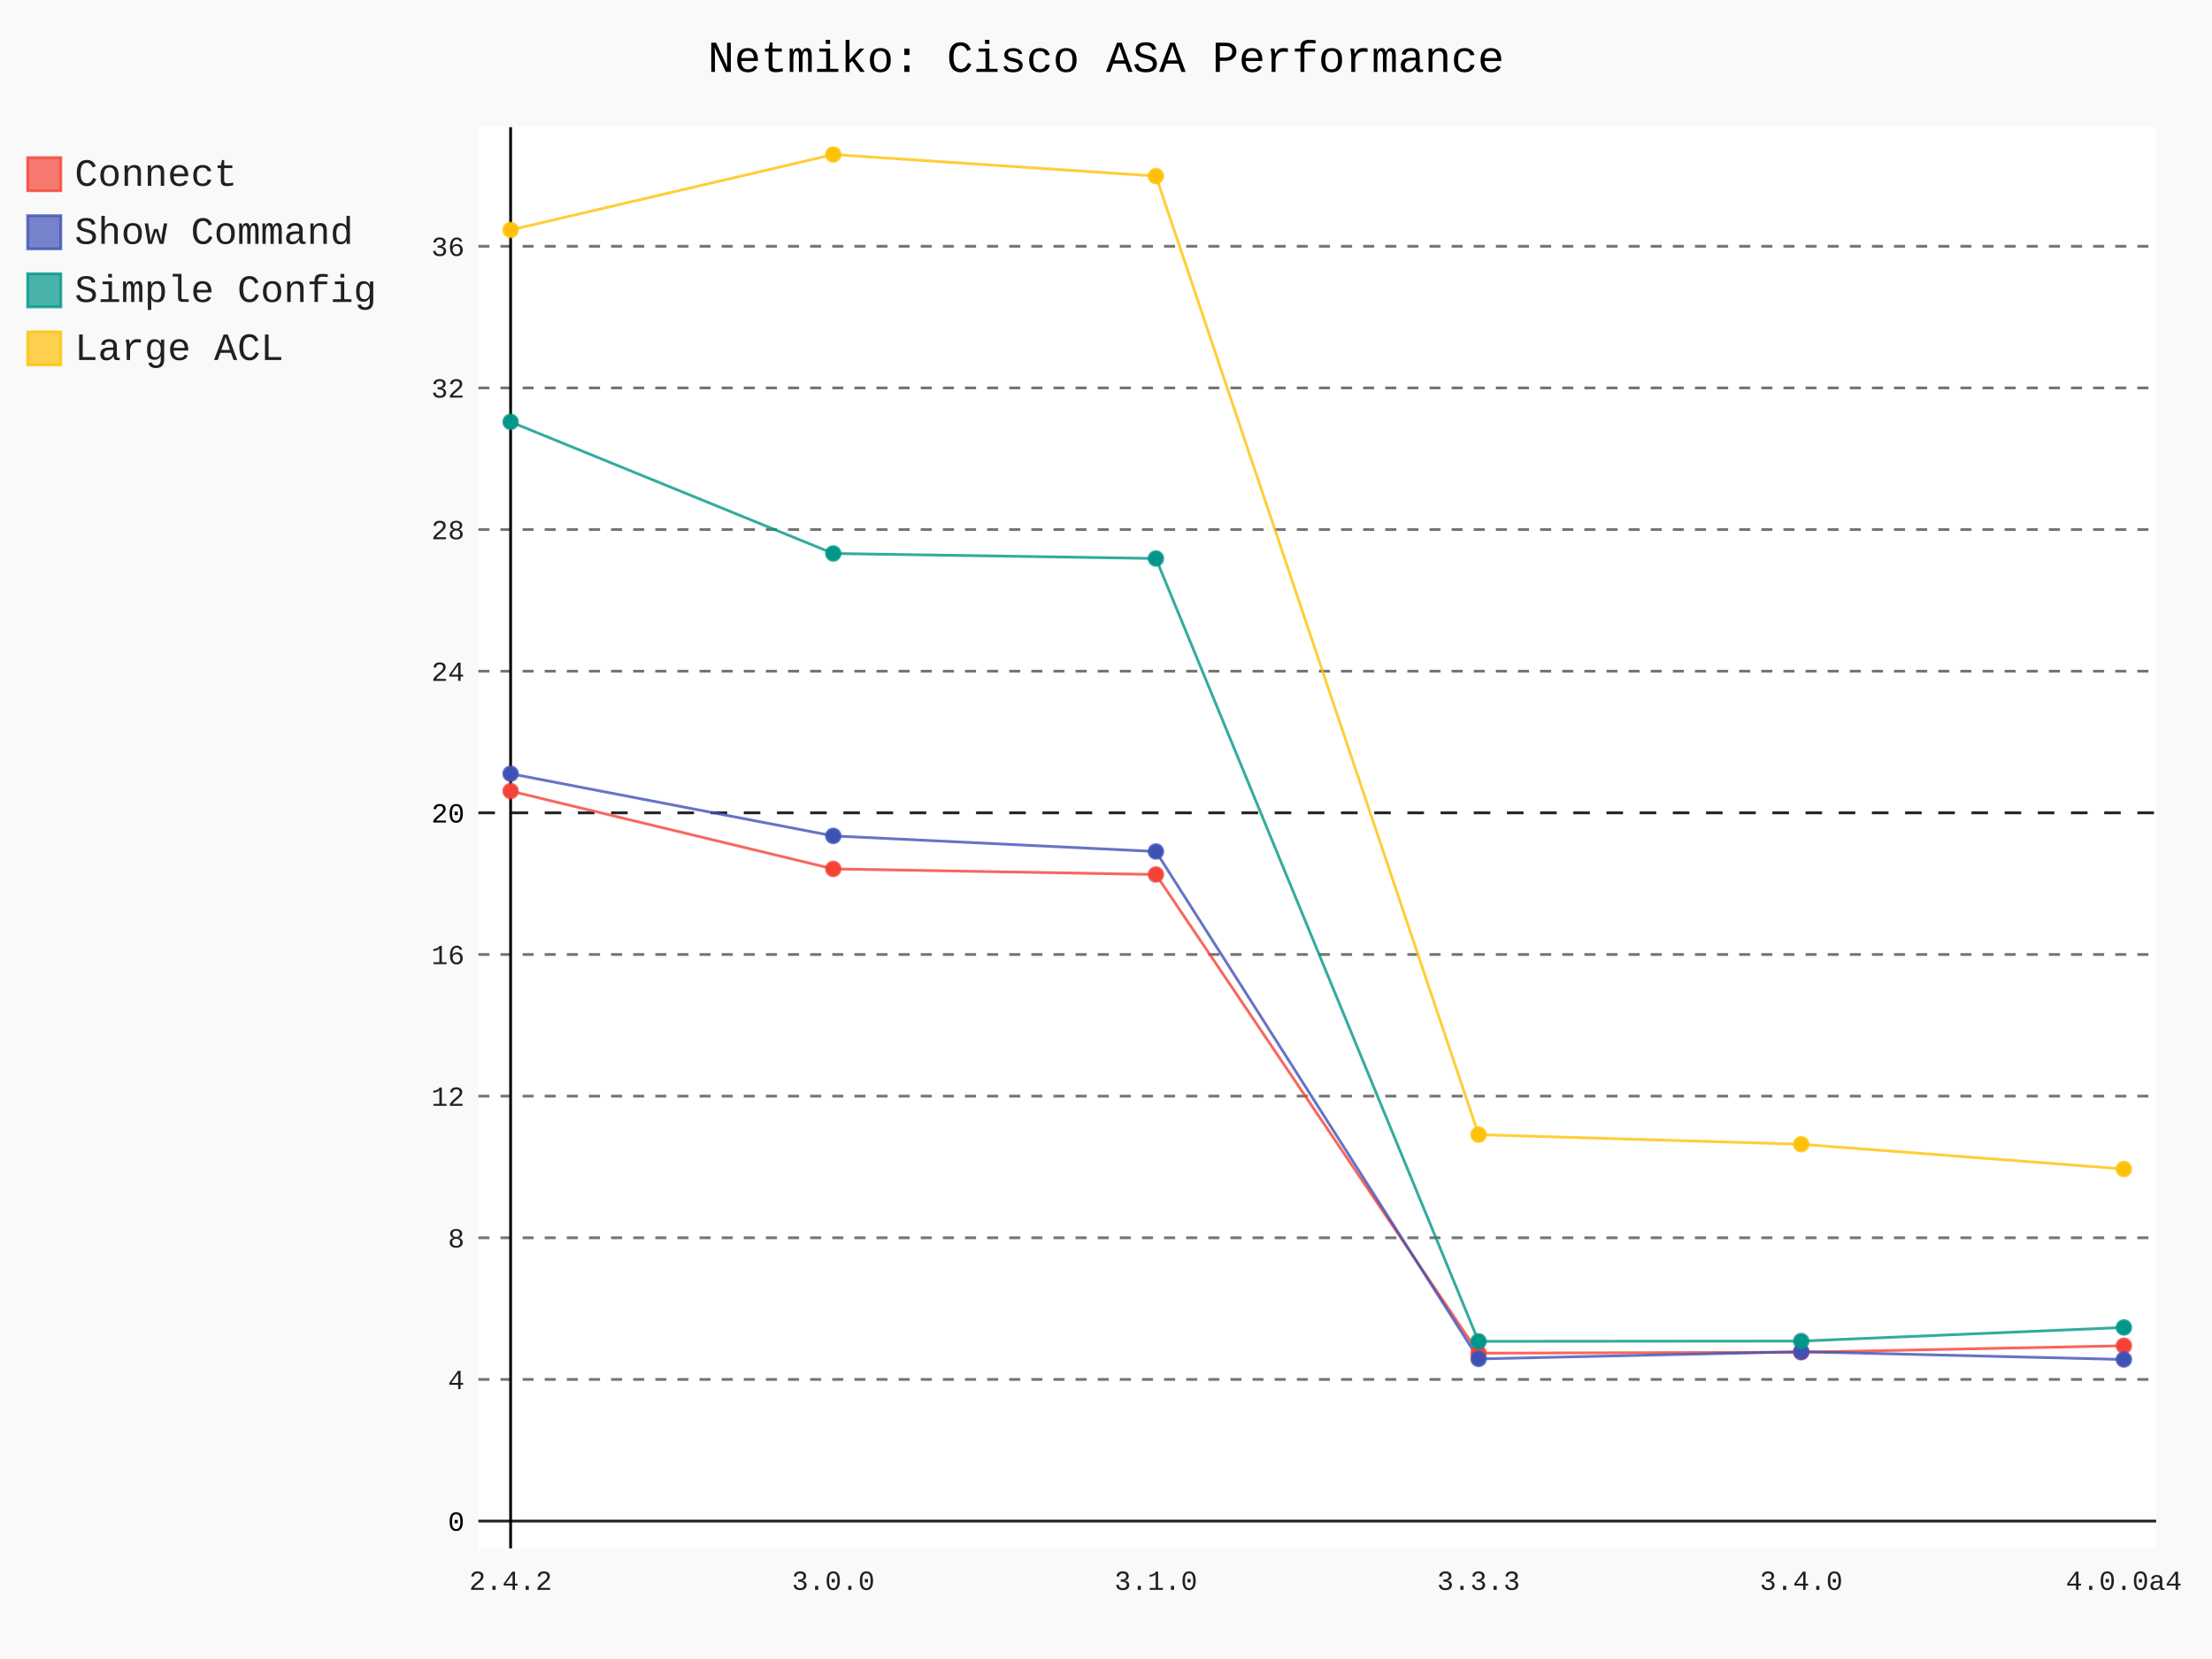
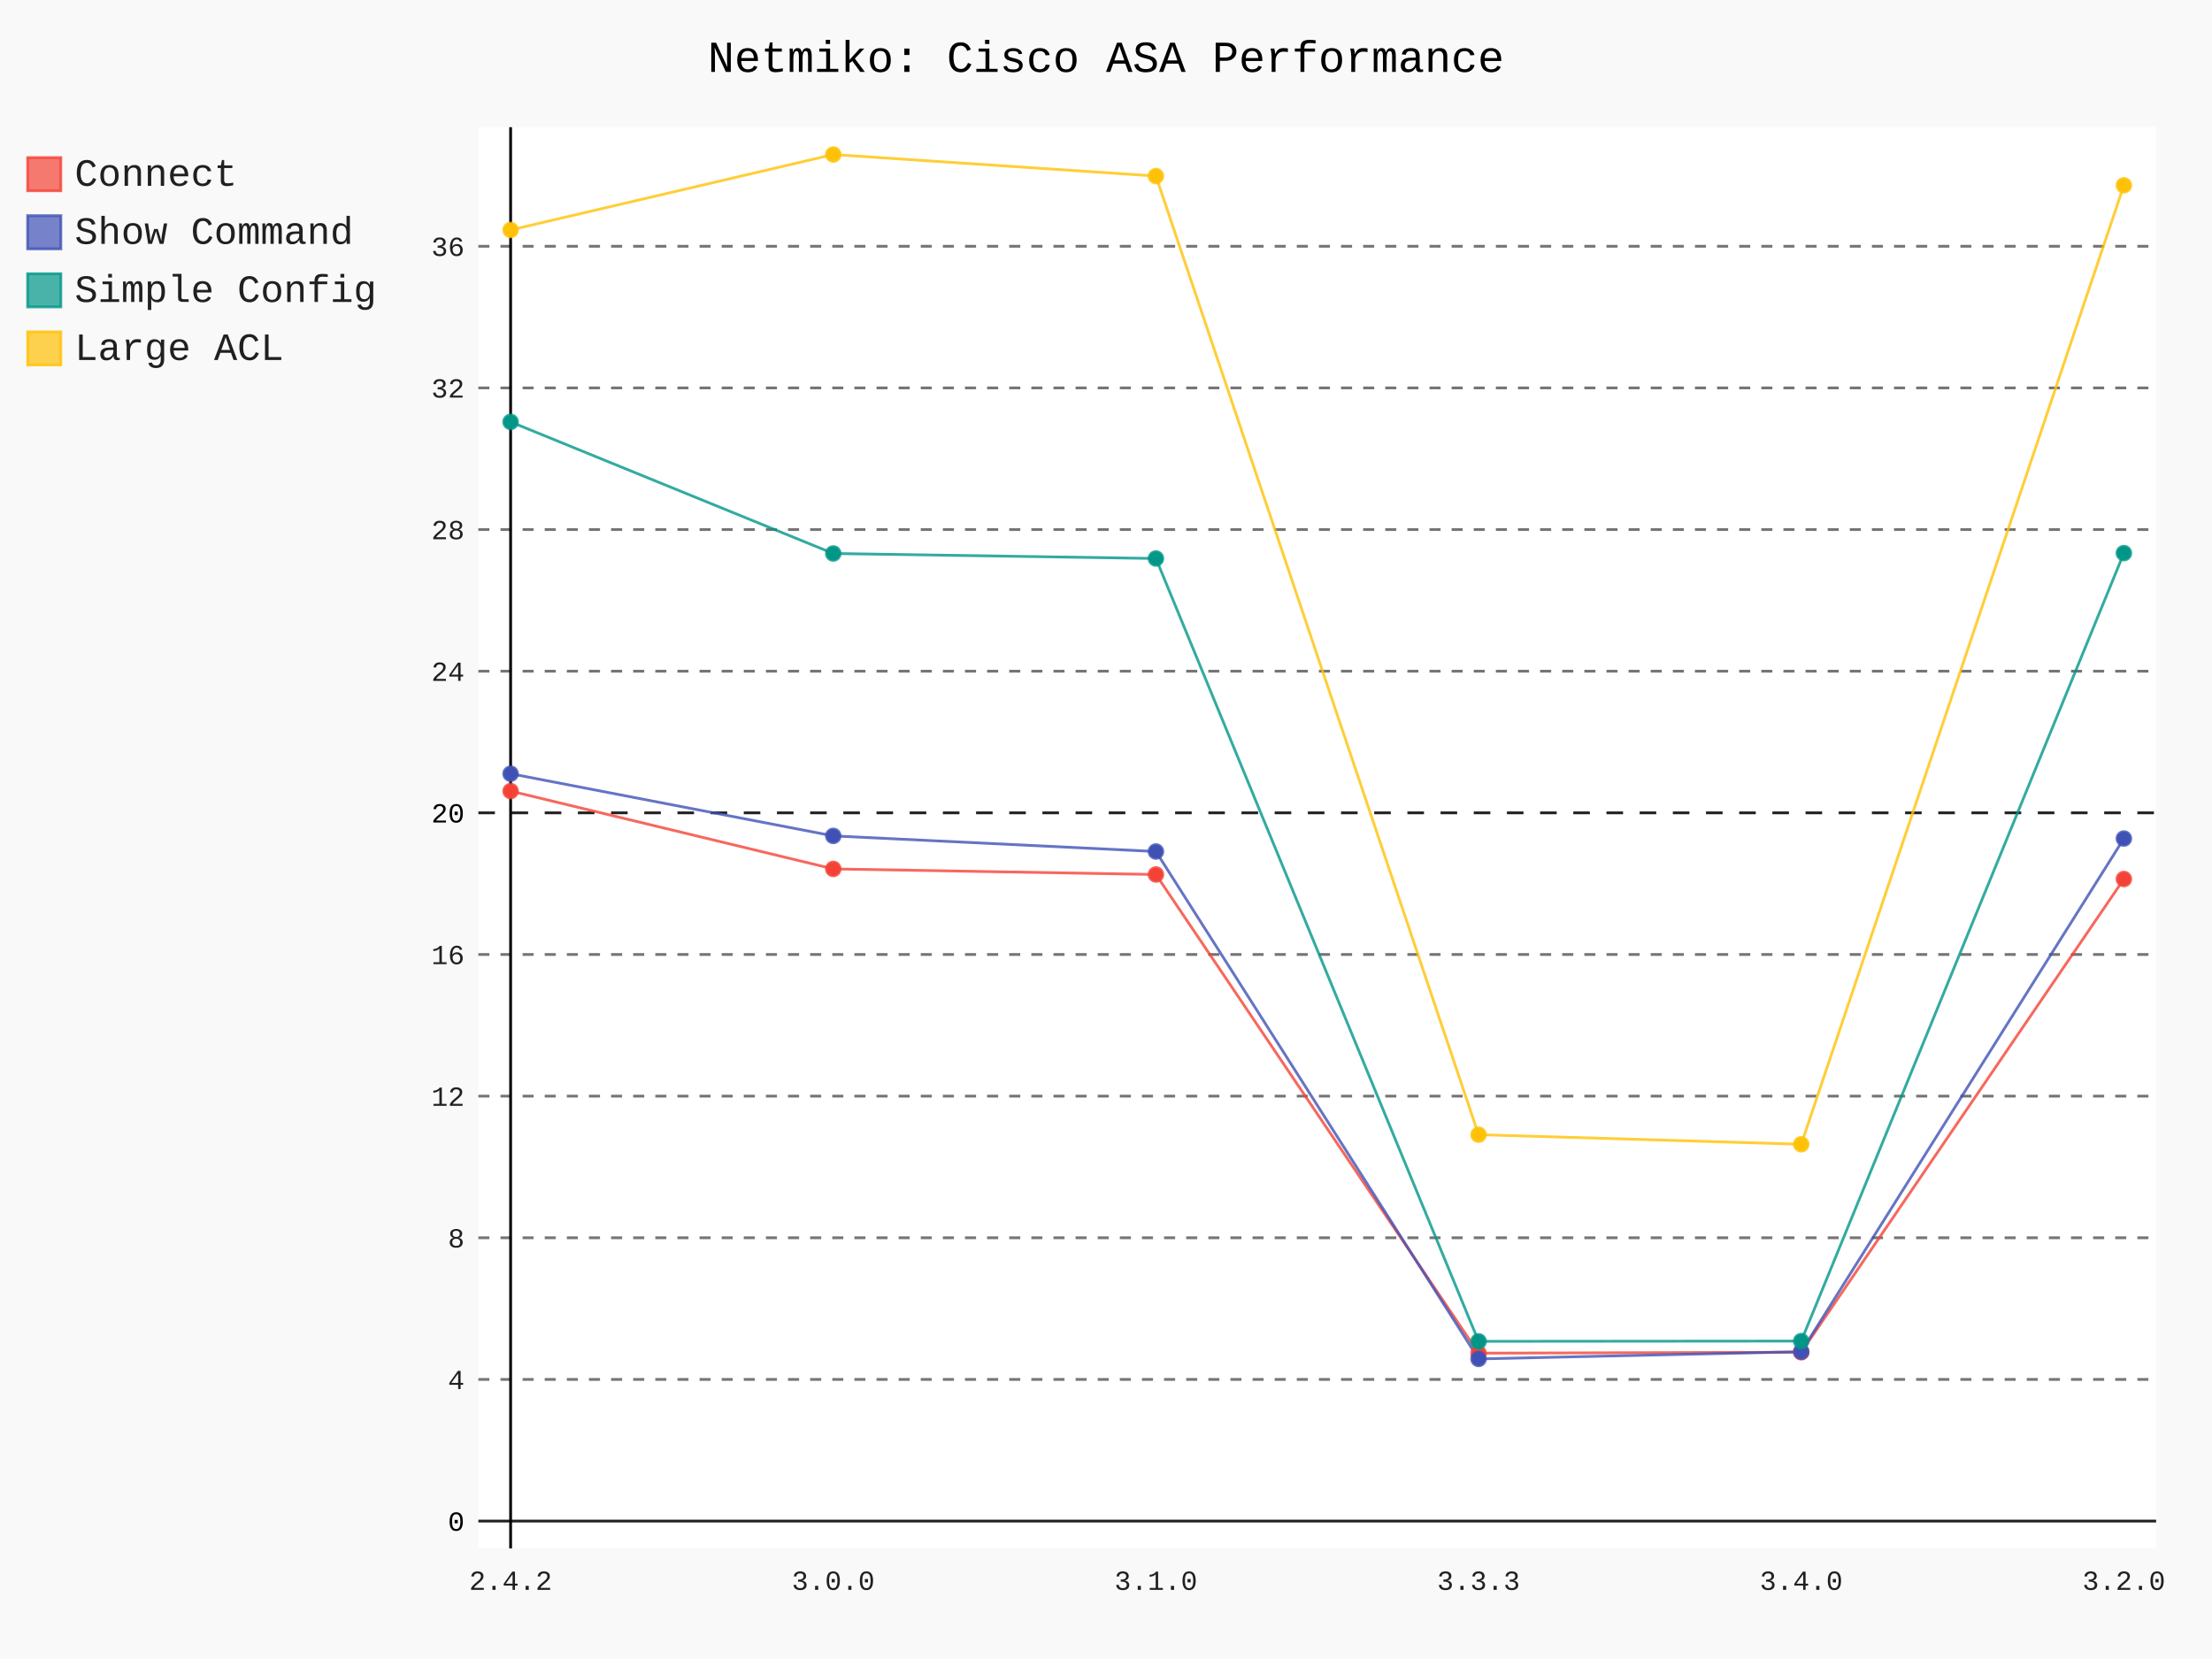
- <svg xmlns="http://www.w3.org/2000/svg" class="pygal-chart" id="chart-07e718e8-1a1a-437a-9a83-1bb9a29146ab" viewBox="0 0 800 600">
+ <svg xmlns="http://www.w3.org/2000/svg" class="pygal-chart" id="chart-82c02ff4-14b1-4b01-a871-0835dcb915a3" viewBox="0 0 800 600">
  <defs>
-     <style type="text/css">#chart-07e718e8-1a1a-437a-9a83-1bb9a29146ab{-webkit-user-select:none;-webkit-font-smoothing:antialiased;font-family:Consolas,"Liberation Mono",Menlo,Courier,monospace}#chart-07e718e8-1a1a-437a-9a83-1bb9a29146ab .title{font-family:Consolas,"Liberation Mono",Menlo,Courier,monospace;font-size:16px}#chart-07e718e8-1a1a-437a-9a83-1bb9a29146ab .legends .legend text{font-family:Consolas,"Liberation Mono",Menlo,Courier,monospace;font-size:14px}#chart-07e718e8-1a1a-437a-9a83-1bb9a29146ab .axis text{font-family:Consolas,"Liberation Mono",Menlo,Courier,monospace;font-size:10px}#chart-07e718e8-1a1a-437a-9a83-1bb9a29146ab .axis text.major{font-family:Consolas,"Liberation Mono",Menlo,Courier,monospace;font-size:10px}#chart-07e718e8-1a1a-437a-9a83-1bb9a29146ab .text-overlay text.value{font-family:Consolas,"Liberation Mono",Menlo,Courier,monospace;font-size:16px}#chart-07e718e8-1a1a-437a-9a83-1bb9a29146ab .text-overlay text.label{font-family:Consolas,"Liberation Mono",Menlo,Courier,monospace;font-size:10px}#chart-07e718e8-1a1a-437a-9a83-1bb9a29146ab .tooltip{font-family:Consolas,"Liberation Mono",Menlo,Courier,monospace;font-size:14px}#chart-07e718e8-1a1a-437a-9a83-1bb9a29146ab text.no_data{font-family:Consolas,"Liberation Mono",Menlo,Courier,monospace;font-size:64px}
- #chart-07e718e8-1a1a-437a-9a83-1bb9a29146ab{background-color:rgba(249,249,249,1)}#chart-07e718e8-1a1a-437a-9a83-1bb9a29146ab path,#chart-07e718e8-1a1a-437a-9a83-1bb9a29146ab line,#chart-07e718e8-1a1a-437a-9a83-1bb9a29146ab rect,#chart-07e718e8-1a1a-437a-9a83-1bb9a29146ab circle{-webkit-transition:150ms;-moz-transition:150ms;transition:150ms}#chart-07e718e8-1a1a-437a-9a83-1bb9a29146ab .graph &gt; .background{fill:rgba(249,249,249,1)}#chart-07e718e8-1a1a-437a-9a83-1bb9a29146ab .plot &gt; .background{fill:rgba(255,255,255,1)}#chart-07e718e8-1a1a-437a-9a83-1bb9a29146ab .graph{fill:rgba(0,0,0,.87)}#chart-07e718e8-1a1a-437a-9a83-1bb9a29146ab text.no_data{fill:rgba(0,0,0,1)}#chart-07e718e8-1a1a-437a-9a83-1bb9a29146ab .title{fill:rgba(0,0,0,1)}#chart-07e718e8-1a1a-437a-9a83-1bb9a29146ab .legends .legend text{fill:rgba(0,0,0,.87)}#chart-07e718e8-1a1a-437a-9a83-1bb9a29146ab .legends .legend:hover text{fill:rgba(0,0,0,1)}#chart-07e718e8-1a1a-437a-9a83-1bb9a29146ab .axis .line{stroke:rgba(0,0,0,1)}#chart-07e718e8-1a1a-437a-9a83-1bb9a29146ab .axis .guide.line{stroke:rgba(0,0,0,.54)}#chart-07e718e8-1a1a-437a-9a83-1bb9a29146ab .axis .major.line{stroke:rgba(0,0,0,.87)}#chart-07e718e8-1a1a-437a-9a83-1bb9a29146ab .axis text.major{fill:rgba(0,0,0,1)}#chart-07e718e8-1a1a-437a-9a83-1bb9a29146ab .axis.y .guides:hover .guide.line,#chart-07e718e8-1a1a-437a-9a83-1bb9a29146ab .line-graph .axis.x .guides:hover .guide.line,#chart-07e718e8-1a1a-437a-9a83-1bb9a29146ab .stackedline-graph .axis.x .guides:hover .guide.line,#chart-07e718e8-1a1a-437a-9a83-1bb9a29146ab .xy-graph .axis.x .guides:hover .guide.line{stroke:rgba(0,0,0,1)}#chart-07e718e8-1a1a-437a-9a83-1bb9a29146ab .axis .guides:hover text{fill:rgba(0,0,0,1)}#chart-07e718e8-1a1a-437a-9a83-1bb9a29146ab .reactive{fill-opacity:.7;stroke-opacity:.8}#chart-07e718e8-1a1a-437a-9a83-1bb9a29146ab .ci{stroke:rgba(0,0,0,.87)}#chart-07e718e8-1a1a-437a-9a83-1bb9a29146ab .reactive.active,#chart-07e718e8-1a1a-437a-9a83-1bb9a29146ab .active .reactive{fill-opacity:.8;stroke-opacity:.9;stroke-width:4}#chart-07e718e8-1a1a-437a-9a83-1bb9a29146ab .ci .reactive.active{stroke-width:1.5}#chart-07e718e8-1a1a-437a-9a83-1bb9a29146ab .series text{fill:rgba(0,0,0,1)}#chart-07e718e8-1a1a-437a-9a83-1bb9a29146ab .tooltip rect{fill:rgba(255,255,255,1);stroke:rgba(0,0,0,1);-webkit-transition:opacity 150ms;-moz-transition:opacity 150ms;transition:opacity 150ms}#chart-07e718e8-1a1a-437a-9a83-1bb9a29146ab .tooltip .label{fill:rgba(0,0,0,.87)}#chart-07e718e8-1a1a-437a-9a83-1bb9a29146ab .tooltip .label{fill:rgba(0,0,0,.87)}#chart-07e718e8-1a1a-437a-9a83-1bb9a29146ab .tooltip .legend{font-size:.8em;fill:rgba(0,0,0,.54)}#chart-07e718e8-1a1a-437a-9a83-1bb9a29146ab .tooltip .x_label{font-size:.6em;fill:rgba(0,0,0,1)}#chart-07e718e8-1a1a-437a-9a83-1bb9a29146ab .tooltip .xlink{font-size:.5em;text-decoration:underline}#chart-07e718e8-1a1a-437a-9a83-1bb9a29146ab .tooltip .value{font-size:1.5em}#chart-07e718e8-1a1a-437a-9a83-1bb9a29146ab .bound{font-size:.5em}#chart-07e718e8-1a1a-437a-9a83-1bb9a29146ab .max-value{font-size:.75em;fill:rgba(0,0,0,.54)}#chart-07e718e8-1a1a-437a-9a83-1bb9a29146ab .map-element{fill:rgba(255,255,255,1);stroke:rgba(0,0,0,.54) !important}#chart-07e718e8-1a1a-437a-9a83-1bb9a29146ab .map-element .reactive{fill-opacity:inherit;stroke-opacity:inherit}#chart-07e718e8-1a1a-437a-9a83-1bb9a29146ab .color-0,#chart-07e718e8-1a1a-437a-9a83-1bb9a29146ab .color-0 a:visited{stroke:#F44336;fill:#F44336}#chart-07e718e8-1a1a-437a-9a83-1bb9a29146ab .color-1,#chart-07e718e8-1a1a-437a-9a83-1bb9a29146ab .color-1 a:visited{stroke:#3F51B5;fill:#3F51B5}#chart-07e718e8-1a1a-437a-9a83-1bb9a29146ab .color-2,#chart-07e718e8-1a1a-437a-9a83-1bb9a29146ab .color-2 a:visited{stroke:#009688;fill:#009688}#chart-07e718e8-1a1a-437a-9a83-1bb9a29146ab .color-3,#chart-07e718e8-1a1a-437a-9a83-1bb9a29146ab .color-3 a:visited{stroke:#FFC107;fill:#FFC107}#chart-07e718e8-1a1a-437a-9a83-1bb9a29146ab .text-overlay .color-0 text{fill:black}#chart-07e718e8-1a1a-437a-9a83-1bb9a29146ab .text-overlay .color-1 text{fill:black}#chart-07e718e8-1a1a-437a-9a83-1bb9a29146ab .text-overlay .color-2 text{fill:black}#chart-07e718e8-1a1a-437a-9a83-1bb9a29146ab .text-overlay .color-3 text{fill:black}
- #chart-07e718e8-1a1a-437a-9a83-1bb9a29146ab text.no_data{text-anchor:middle}#chart-07e718e8-1a1a-437a-9a83-1bb9a29146ab .guide.line{fill:none}#chart-07e718e8-1a1a-437a-9a83-1bb9a29146ab .centered{text-anchor:middle}#chart-07e718e8-1a1a-437a-9a83-1bb9a29146ab .title{text-anchor:middle}#chart-07e718e8-1a1a-437a-9a83-1bb9a29146ab .legends .legend text{fill-opacity:1}#chart-07e718e8-1a1a-437a-9a83-1bb9a29146ab .axis.x text{text-anchor:middle}#chart-07e718e8-1a1a-437a-9a83-1bb9a29146ab .axis.x:not(.web) text[transform]{text-anchor:start}#chart-07e718e8-1a1a-437a-9a83-1bb9a29146ab .axis.x:not(.web) text[transform].backwards{text-anchor:end}#chart-07e718e8-1a1a-437a-9a83-1bb9a29146ab .axis.y text{text-anchor:end}#chart-07e718e8-1a1a-437a-9a83-1bb9a29146ab .axis.y text[transform].backwards{text-anchor:start}#chart-07e718e8-1a1a-437a-9a83-1bb9a29146ab .axis.y2 text{text-anchor:start}#chart-07e718e8-1a1a-437a-9a83-1bb9a29146ab .axis.y2 text[transform].backwards{text-anchor:end}#chart-07e718e8-1a1a-437a-9a83-1bb9a29146ab .axis .guide.line{stroke-dasharray:4,4}#chart-07e718e8-1a1a-437a-9a83-1bb9a29146ab .axis .major.guide.line{stroke-dasharray:6,6}#chart-07e718e8-1a1a-437a-9a83-1bb9a29146ab .horizontal .axis.y .guide.line,#chart-07e718e8-1a1a-437a-9a83-1bb9a29146ab .horizontal .axis.y2 .guide.line,#chart-07e718e8-1a1a-437a-9a83-1bb9a29146ab .vertical .axis.x .guide.line{opacity:0}#chart-07e718e8-1a1a-437a-9a83-1bb9a29146ab .horizontal .axis.always_show .guide.line,#chart-07e718e8-1a1a-437a-9a83-1bb9a29146ab .vertical .axis.always_show .guide.line{opacity:1 !important}#chart-07e718e8-1a1a-437a-9a83-1bb9a29146ab .axis.y .guides:hover .guide.line,#chart-07e718e8-1a1a-437a-9a83-1bb9a29146ab .axis.y2 .guides:hover .guide.line,#chart-07e718e8-1a1a-437a-9a83-1bb9a29146ab .axis.x .guides:hover .guide.line{opacity:1}#chart-07e718e8-1a1a-437a-9a83-1bb9a29146ab .axis .guides:hover text{opacity:1}#chart-07e718e8-1a1a-437a-9a83-1bb9a29146ab .nofill{fill:none}#chart-07e718e8-1a1a-437a-9a83-1bb9a29146ab .subtle-fill{fill-opacity:.2}#chart-07e718e8-1a1a-437a-9a83-1bb9a29146ab .dot{stroke-width:1px;fill-opacity:1}#chart-07e718e8-1a1a-437a-9a83-1bb9a29146ab .dot.active{stroke-width:5px}#chart-07e718e8-1a1a-437a-9a83-1bb9a29146ab .dot.negative{fill:transparent}#chart-07e718e8-1a1a-437a-9a83-1bb9a29146ab text,#chart-07e718e8-1a1a-437a-9a83-1bb9a29146ab tspan{stroke:none !important}#chart-07e718e8-1a1a-437a-9a83-1bb9a29146ab .series text.active{opacity:1}#chart-07e718e8-1a1a-437a-9a83-1bb9a29146ab .tooltip rect{fill-opacity:.95;stroke-width:.5}#chart-07e718e8-1a1a-437a-9a83-1bb9a29146ab .tooltip text{fill-opacity:1}#chart-07e718e8-1a1a-437a-9a83-1bb9a29146ab .showable{visibility:hidden}#chart-07e718e8-1a1a-437a-9a83-1bb9a29146ab .showable.shown{visibility:visible}#chart-07e718e8-1a1a-437a-9a83-1bb9a29146ab .gauge-background{fill:rgba(229,229,229,1);stroke:none}#chart-07e718e8-1a1a-437a-9a83-1bb9a29146ab .bg-lines{stroke:rgba(249,249,249,1);stroke-width:2px}</style>
+     <style type="text/css">#chart-82c02ff4-14b1-4b01-a871-0835dcb915a3{-webkit-user-select:none;-webkit-font-smoothing:antialiased;font-family:Consolas,"Liberation Mono",Menlo,Courier,monospace}#chart-82c02ff4-14b1-4b01-a871-0835dcb915a3 .title{font-family:Consolas,"Liberation Mono",Menlo,Courier,monospace;font-size:16px}#chart-82c02ff4-14b1-4b01-a871-0835dcb915a3 .legends .legend text{font-family:Consolas,"Liberation Mono",Menlo,Courier,monospace;font-size:14px}#chart-82c02ff4-14b1-4b01-a871-0835dcb915a3 .axis text{font-family:Consolas,"Liberation Mono",Menlo,Courier,monospace;font-size:10px}#chart-82c02ff4-14b1-4b01-a871-0835dcb915a3 .axis text.major{font-family:Consolas,"Liberation Mono",Menlo,Courier,monospace;font-size:10px}#chart-82c02ff4-14b1-4b01-a871-0835dcb915a3 .text-overlay text.value{font-family:Consolas,"Liberation Mono",Menlo,Courier,monospace;font-size:16px}#chart-82c02ff4-14b1-4b01-a871-0835dcb915a3 .text-overlay text.label{font-family:Consolas,"Liberation Mono",Menlo,Courier,monospace;font-size:10px}#chart-82c02ff4-14b1-4b01-a871-0835dcb915a3 .tooltip{font-family:Consolas,"Liberation Mono",Menlo,Courier,monospace;font-size:14px}#chart-82c02ff4-14b1-4b01-a871-0835dcb915a3 text.no_data{font-family:Consolas,"Liberation Mono",Menlo,Courier,monospace;font-size:64px}
+ #chart-82c02ff4-14b1-4b01-a871-0835dcb915a3{background-color:rgba(249,249,249,1)}#chart-82c02ff4-14b1-4b01-a871-0835dcb915a3 path,#chart-82c02ff4-14b1-4b01-a871-0835dcb915a3 line,#chart-82c02ff4-14b1-4b01-a871-0835dcb915a3 rect,#chart-82c02ff4-14b1-4b01-a871-0835dcb915a3 circle{-webkit-transition:150ms;-moz-transition:150ms;transition:150ms}#chart-82c02ff4-14b1-4b01-a871-0835dcb915a3 .graph &gt; .background{fill:rgba(249,249,249,1)}#chart-82c02ff4-14b1-4b01-a871-0835dcb915a3 .plot &gt; .background{fill:rgba(255,255,255,1)}#chart-82c02ff4-14b1-4b01-a871-0835dcb915a3 .graph{fill:rgba(0,0,0,.87)}#chart-82c02ff4-14b1-4b01-a871-0835dcb915a3 text.no_data{fill:rgba(0,0,0,1)}#chart-82c02ff4-14b1-4b01-a871-0835dcb915a3 .title{fill:rgba(0,0,0,1)}#chart-82c02ff4-14b1-4b01-a871-0835dcb915a3 .legends .legend text{fill:rgba(0,0,0,.87)}#chart-82c02ff4-14b1-4b01-a871-0835dcb915a3 .legends .legend:hover text{fill:rgba(0,0,0,1)}#chart-82c02ff4-14b1-4b01-a871-0835dcb915a3 .axis .line{stroke:rgba(0,0,0,1)}#chart-82c02ff4-14b1-4b01-a871-0835dcb915a3 .axis .guide.line{stroke:rgba(0,0,0,.54)}#chart-82c02ff4-14b1-4b01-a871-0835dcb915a3 .axis .major.line{stroke:rgba(0,0,0,.87)}#chart-82c02ff4-14b1-4b01-a871-0835dcb915a3 .axis text.major{fill:rgba(0,0,0,1)}#chart-82c02ff4-14b1-4b01-a871-0835dcb915a3 .axis.y .guides:hover .guide.line,#chart-82c02ff4-14b1-4b01-a871-0835dcb915a3 .line-graph .axis.x .guides:hover .guide.line,#chart-82c02ff4-14b1-4b01-a871-0835dcb915a3 .stackedline-graph .axis.x .guides:hover .guide.line,#chart-82c02ff4-14b1-4b01-a871-0835dcb915a3 .xy-graph .axis.x .guides:hover .guide.line{stroke:rgba(0,0,0,1)}#chart-82c02ff4-14b1-4b01-a871-0835dcb915a3 .axis .guides:hover text{fill:rgba(0,0,0,1)}#chart-82c02ff4-14b1-4b01-a871-0835dcb915a3 .reactive{fill-opacity:.7;stroke-opacity:.8}#chart-82c02ff4-14b1-4b01-a871-0835dcb915a3 .ci{stroke:rgba(0,0,0,.87)}#chart-82c02ff4-14b1-4b01-a871-0835dcb915a3 .reactive.active,#chart-82c02ff4-14b1-4b01-a871-0835dcb915a3 .active .reactive{fill-opacity:.8;stroke-opacity:.9;stroke-width:4}#chart-82c02ff4-14b1-4b01-a871-0835dcb915a3 .ci .reactive.active{stroke-width:1.5}#chart-82c02ff4-14b1-4b01-a871-0835dcb915a3 .series text{fill:rgba(0,0,0,1)}#chart-82c02ff4-14b1-4b01-a871-0835dcb915a3 .tooltip rect{fill:rgba(255,255,255,1);stroke:rgba(0,0,0,1);-webkit-transition:opacity 150ms;-moz-transition:opacity 150ms;transition:opacity 150ms}#chart-82c02ff4-14b1-4b01-a871-0835dcb915a3 .tooltip .label{fill:rgba(0,0,0,.87)}#chart-82c02ff4-14b1-4b01-a871-0835dcb915a3 .tooltip .label{fill:rgba(0,0,0,.87)}#chart-82c02ff4-14b1-4b01-a871-0835dcb915a3 .tooltip .legend{font-size:.8em;fill:rgba(0,0,0,.54)}#chart-82c02ff4-14b1-4b01-a871-0835dcb915a3 .tooltip .x_label{font-size:.6em;fill:rgba(0,0,0,1)}#chart-82c02ff4-14b1-4b01-a871-0835dcb915a3 .tooltip .xlink{font-size:.5em;text-decoration:underline}#chart-82c02ff4-14b1-4b01-a871-0835dcb915a3 .tooltip .value{font-size:1.5em}#chart-82c02ff4-14b1-4b01-a871-0835dcb915a3 .bound{font-size:.5em}#chart-82c02ff4-14b1-4b01-a871-0835dcb915a3 .max-value{font-size:.75em;fill:rgba(0,0,0,.54)}#chart-82c02ff4-14b1-4b01-a871-0835dcb915a3 .map-element{fill:rgba(255,255,255,1);stroke:rgba(0,0,0,.54) !important}#chart-82c02ff4-14b1-4b01-a871-0835dcb915a3 .map-element .reactive{fill-opacity:inherit;stroke-opacity:inherit}#chart-82c02ff4-14b1-4b01-a871-0835dcb915a3 .color-0,#chart-82c02ff4-14b1-4b01-a871-0835dcb915a3 .color-0 a:visited{stroke:#F44336;fill:#F44336}#chart-82c02ff4-14b1-4b01-a871-0835dcb915a3 .color-1,#chart-82c02ff4-14b1-4b01-a871-0835dcb915a3 .color-1 a:visited{stroke:#3F51B5;fill:#3F51B5}#chart-82c02ff4-14b1-4b01-a871-0835dcb915a3 .color-2,#chart-82c02ff4-14b1-4b01-a871-0835dcb915a3 .color-2 a:visited{stroke:#009688;fill:#009688}#chart-82c02ff4-14b1-4b01-a871-0835dcb915a3 .color-3,#chart-82c02ff4-14b1-4b01-a871-0835dcb915a3 .color-3 a:visited{stroke:#FFC107;fill:#FFC107}#chart-82c02ff4-14b1-4b01-a871-0835dcb915a3 .text-overlay .color-0 text{fill:black}#chart-82c02ff4-14b1-4b01-a871-0835dcb915a3 .text-overlay .color-1 text{fill:black}#chart-82c02ff4-14b1-4b01-a871-0835dcb915a3 .text-overlay .color-2 text{fill:black}#chart-82c02ff4-14b1-4b01-a871-0835dcb915a3 .text-overlay .color-3 text{fill:black}
+ #chart-82c02ff4-14b1-4b01-a871-0835dcb915a3 text.no_data{text-anchor:middle}#chart-82c02ff4-14b1-4b01-a871-0835dcb915a3 .guide.line{fill:none}#chart-82c02ff4-14b1-4b01-a871-0835dcb915a3 .centered{text-anchor:middle}#chart-82c02ff4-14b1-4b01-a871-0835dcb915a3 .title{text-anchor:middle}#chart-82c02ff4-14b1-4b01-a871-0835dcb915a3 .legends .legend text{fill-opacity:1}#chart-82c02ff4-14b1-4b01-a871-0835dcb915a3 .axis.x text{text-anchor:middle}#chart-82c02ff4-14b1-4b01-a871-0835dcb915a3 .axis.x:not(.web) text[transform]{text-anchor:start}#chart-82c02ff4-14b1-4b01-a871-0835dcb915a3 .axis.x:not(.web) text[transform].backwards{text-anchor:end}#chart-82c02ff4-14b1-4b01-a871-0835dcb915a3 .axis.y text{text-anchor:end}#chart-82c02ff4-14b1-4b01-a871-0835dcb915a3 .axis.y text[transform].backwards{text-anchor:start}#chart-82c02ff4-14b1-4b01-a871-0835dcb915a3 .axis.y2 text{text-anchor:start}#chart-82c02ff4-14b1-4b01-a871-0835dcb915a3 .axis.y2 text[transform].backwards{text-anchor:end}#chart-82c02ff4-14b1-4b01-a871-0835dcb915a3 .axis .guide.line{stroke-dasharray:4,4}#chart-82c02ff4-14b1-4b01-a871-0835dcb915a3 .axis .major.guide.line{stroke-dasharray:6,6}#chart-82c02ff4-14b1-4b01-a871-0835dcb915a3 .horizontal .axis.y .guide.line,#chart-82c02ff4-14b1-4b01-a871-0835dcb915a3 .horizontal .axis.y2 .guide.line,#chart-82c02ff4-14b1-4b01-a871-0835dcb915a3 .vertical .axis.x .guide.line{opacity:0}#chart-82c02ff4-14b1-4b01-a871-0835dcb915a3 .horizontal .axis.always_show .guide.line,#chart-82c02ff4-14b1-4b01-a871-0835dcb915a3 .vertical .axis.always_show .guide.line{opacity:1 !important}#chart-82c02ff4-14b1-4b01-a871-0835dcb915a3 .axis.y .guides:hover .guide.line,#chart-82c02ff4-14b1-4b01-a871-0835dcb915a3 .axis.y2 .guides:hover .guide.line,#chart-82c02ff4-14b1-4b01-a871-0835dcb915a3 .axis.x .guides:hover .guide.line{opacity:1}#chart-82c02ff4-14b1-4b01-a871-0835dcb915a3 .axis .guides:hover text{opacity:1}#chart-82c02ff4-14b1-4b01-a871-0835dcb915a3 .nofill{fill:none}#chart-82c02ff4-14b1-4b01-a871-0835dcb915a3 .subtle-fill{fill-opacity:.2}#chart-82c02ff4-14b1-4b01-a871-0835dcb915a3 .dot{stroke-width:1px;fill-opacity:1}#chart-82c02ff4-14b1-4b01-a871-0835dcb915a3 .dot.active{stroke-width:5px}#chart-82c02ff4-14b1-4b01-a871-0835dcb915a3 .dot.negative{fill:transparent}#chart-82c02ff4-14b1-4b01-a871-0835dcb915a3 text,#chart-82c02ff4-14b1-4b01-a871-0835dcb915a3 tspan{stroke:none !important}#chart-82c02ff4-14b1-4b01-a871-0835dcb915a3 .series text.active{opacity:1}#chart-82c02ff4-14b1-4b01-a871-0835dcb915a3 .tooltip rect{fill-opacity:.95;stroke-width:.5}#chart-82c02ff4-14b1-4b01-a871-0835dcb915a3 .tooltip text{fill-opacity:1}#chart-82c02ff4-14b1-4b01-a871-0835dcb915a3 .showable{visibility:hidden}#chart-82c02ff4-14b1-4b01-a871-0835dcb915a3 .showable.shown{visibility:visible}#chart-82c02ff4-14b1-4b01-a871-0835dcb915a3 .gauge-background{fill:rgba(229,229,229,1);stroke:none}#chart-82c02ff4-14b1-4b01-a871-0835dcb915a3 .bg-lines{stroke:rgba(249,249,249,1);stroke-width:2px}</style>
  </defs>
  <g class="graph line-graph vertical">
    <rect class="background" height="600" width="800" x="0" y="0" />
    <g class="plot" transform="translate(173, 46)">
      <rect class="background" height="514" width="606.8" x="0" y="0" />
      <g class="axis y always_show">
        <g class="guides">
          <path class="axis major line" d="M0 504.115 h606.8" />
          <text class="major" x="-5" y="507.615">0</text>
        </g>
        <g class="guides">
          <path class="guide line" d="M0 452.887 h606.8" />
          <text class="" x="-5" y="456.387">4</text>
        </g>
        <g class="guides">
          <path class="guide line" d="M0 401.659 h606.8" />
          <text class="" x="-5" y="405.159">8</text>
        </g>
        <g class="guides">
          <path class="guide line" d="M0 350.431 h606.8" />
          <text class="" x="-5" y="353.931">12</text>
        </g>
        <g class="guides">
          <path class="guide line" d="M0 299.204 h606.8" />
          <text class="" x="-5" y="302.704">16</text>
        </g>
        <g class="guides">
          <path class="major guide line" d="M0 247.976 h606.8" />
          <text class="major" x="-5" y="251.476">20</text>
        </g>
        <g class="guides">
          <path class="guide line" d="M0 196.748 h606.8" />
          <text class="" x="-5" y="200.248">24</text>
        </g>
        <g class="guides">
          <path class="guide line" d="M0 145.52 h606.8" />
          <text class="" x="-5" y="149.02">28</text>
        </g>
        <g class="guides">
          <path class="guide line" d="M0 94.292 h606.8" />
          <text class="" x="-5" y="97.792">32</text>
        </g>
        <g class="guides">
          <path class="guide line" d="M0 43.064 h606.8" />
          <text class="" x="-5" y="46.564">36</text>
        </g>
      </g>
      <g class="axis x">
        <g class="guides">
          <path class="line" d="M11.669 0 v514" />
          <text class="" x="11.669" y="529.0">2.4.2</text>
        </g>
        <g class="guides">
          <path class="guide line" d="M128.362 0 v514" />
          <text class="" x="128.362" y="529.0">3.0.0</text>
        </g>
        <g class="guides">
          <path class="guide line" d="M245.054 0 v514" />
          <text class="" x="245.054" y="529.0">3.1.0</text>
        </g>
        <g class="guides">
          <path class="guide line" d="M361.746 0 v514" />
          <text class="" x="361.746" y="529.0">3.3.3</text>
        </g>
        <g class="guides">
          <path class="guide line" d="M478.438 0 v514" />
          <text class="" x="478.438" y="529.0">3.4.0</text>
        </g>
        <g class="guides">
          <path class="guide line" d="M595.131 0 v514" />
-           <text class="" x="595.131" y="529.0">4.0.0a4</text>
+           <text class="" x="595.131" y="529.0">3.2.0</text>
        </g>
      </g>
      <g class="series serie-0 color-0">
-         <path class="line reactive nofill" d="M11.669 240.099 L128.362 268.258 245.054 270.277 361.746 443.395 478.438 443.058 595.131 440.71" />
+         <path class="line reactive nofill" d="M11.669 240.099 L128.362 268.258 245.054 270.277 361.746 443.395 478.438 443.058 595.131 271.909" />
      </g>
      <g class="series serie-1 color-1">
-         <path class="line reactive nofill" d="M11.669 233.824 L128.362 256.315 245.054 261.959 361.746 445.468 478.438 442.857 595.131 445.678" />
+         <path class="line reactive nofill" d="M11.669 233.824 L128.362 256.315 245.054 261.959 361.746 445.468 478.438 442.857 595.131 257.269" />
      </g>
      <g class="series serie-2 color-2">
-         <path class="line reactive nofill" d="M11.669 106.584 L128.362 154.178 245.054 155.987 361.746 439.116 478.438 439.02 595.131 434.093" />
+         <path class="line reactive nofill" d="M11.669 106.584 L128.362 154.178 245.054 155.987 361.746 439.116 478.438 439.02 595.131 154.039" />
      </g>
      <g class="series serie-3 color-3">
-         <path class="line reactive nofill" d="M11.669 37.166 L128.362 9.885 245.054 17.676 361.746 364.368 478.438 367.838 595.131 376.787" />
+         <path class="line reactive nofill" d="M11.669 37.166 L128.362 9.885 245.054 17.676 361.746 364.368 478.438 367.838 595.131 21.02" />
      </g>
    </g>
    <g class="titles">
      <text class="title plot_title" x="400.0" y="26">Netmiko: Cisco ASA Performance</text>
    </g>
    <g class="plot overlay" transform="translate(173, 46)">
      <g class="series serie-0 color-0">
        <g class="dots">
          <circle class="dot reactive tooltip-trigger" cx="11.669" cy="240.099" r="2.5" />
        </g>
        <g class="dots">
          <circle class="dot reactive tooltip-trigger" cx="128.362" cy="268.258" r="2.5" />
        </g>
        <g class="dots">
          <circle class="dot reactive tooltip-trigger" cx="245.054" cy="270.277" r="2.5" />
        </g>
        <g class="dots">
          <circle class="dot reactive tooltip-trigger" cx="361.746" cy="443.395" r="2.5" />
        </g>
        <g class="dots">
          <circle class="dot reactive tooltip-trigger" cx="478.438" cy="443.058" r="2.5" />
        </g>
        <g class="dots">
-           <circle class="dot reactive tooltip-trigger" cx="595.131" cy="440.71" r="2.5" />
+           <circle class="dot reactive tooltip-trigger" cx="595.131" cy="271.909" r="2.5" />
        </g>
      </g>
      <g class="series serie-1 color-1">
        <g class="dots">
          <circle class="dot reactive tooltip-trigger" cx="11.669" cy="233.824" r="2.5" />
        </g>
        <g class="dots">
          <circle class="dot reactive tooltip-trigger" cx="128.362" cy="256.315" r="2.5" />
        </g>
        <g class="dots">
          <circle class="dot reactive tooltip-trigger" cx="245.054" cy="261.959" r="2.5" />
        </g>
        <g class="dots">
          <circle class="dot reactive tooltip-trigger" cx="361.746" cy="445.468" r="2.5" />
        </g>
        <g class="dots">
          <circle class="dot reactive tooltip-trigger" cx="478.438" cy="442.857" r="2.5" />
        </g>
        <g class="dots">
-           <circle class="dot reactive tooltip-trigger" cx="595.131" cy="445.678" r="2.5" />
+           <circle class="dot reactive tooltip-trigger" cx="595.131" cy="257.269" r="2.5" />
        </g>
      </g>
      <g class="series serie-2 color-2">
        <g class="dots">
          <circle class="dot reactive tooltip-trigger" cx="11.669" cy="106.584" r="2.5" />
        </g>
        <g class="dots">
          <circle class="dot reactive tooltip-trigger" cx="128.362" cy="154.178" r="2.5" />
        </g>
        <g class="dots">
          <circle class="dot reactive tooltip-trigger" cx="245.054" cy="155.987" r="2.5" />
        </g>
        <g class="dots">
          <circle class="dot reactive tooltip-trigger" cx="361.746" cy="439.116" r="2.5" />
        </g>
        <g class="dots">
          <circle class="dot reactive tooltip-trigger" cx="478.438" cy="439.02" r="2.5" />
        </g>
        <g class="dots">
-           <circle class="dot reactive tooltip-trigger" cx="595.131" cy="434.093" r="2.5" />
+           <circle class="dot reactive tooltip-trigger" cx="595.131" cy="154.039" r="2.5" />
        </g>
      </g>
      <g class="series serie-3 color-3">
        <g class="dots">
          <circle class="dot reactive tooltip-trigger" cx="11.669" cy="37.166" r="2.5" />
        </g>
        <g class="dots">
          <circle class="dot reactive tooltip-trigger" cx="128.362" cy="9.885" r="2.5" />
        </g>
        <g class="dots">
          <circle class="dot reactive tooltip-trigger" cx="245.054" cy="17.676" r="2.5" />
        </g>
        <g class="dots">
          <circle class="dot reactive tooltip-trigger" cx="361.746" cy="364.368" r="2.5" />
        </g>
        <g class="dots">
          <circle class="dot reactive tooltip-trigger" cx="478.438" cy="367.838" r="2.5" />
        </g>
        <g class="dots">
-           <circle class="dot reactive tooltip-trigger" cx="595.131" cy="376.787" r="2.5" />
+           <circle class="dot reactive tooltip-trigger" cx="595.131" cy="21.02" r="2.5" />
        </g>
      </g>
    </g>
    <g class="plot text-overlay" transform="translate(173, 46)">
      <g class="series serie-0 color-0" />
      <g class="series serie-1 color-1" />
      <g class="series serie-2 color-2" />
      <g class="series serie-3 color-3" />
    </g>
    <g class="plot tooltip-overlay" transform="translate(173, 46)">
      <g class="tooltip" style="opacity: 0" transform="translate(0 0)">
        <rect class="tooltip-box" height="0" rx="0" ry="0" width="0" />
        <g class="text" />
      </g>
    </g>
    <g class="legends" transform="translate(10, 56)">
      <g class="legend reactive activate-serie" id="activate-serie-0">
        <rect class="color-0 reactive" height="12" width="12" x="0.0" y="1.0" />
        <text x="17.0" y="11.2">Connect</text>
      </g>
      <g class="legend reactive activate-serie" id="activate-serie-1">
        <rect class="color-1 reactive" height="12" width="12" x="0.0" y="22.0" />
        <text x="17.0" y="32.2">Show Command</text>
      </g>
      <g class="legend reactive activate-serie" id="activate-serie-2">
        <rect class="color-2 reactive" height="12" width="12" x="0.0" y="43.0" />
        <text x="17.0" y="53.2">Simple Config</text>
      </g>
      <g class="legend reactive activate-serie" id="activate-serie-3">
        <rect class="color-3 reactive" height="12" width="12" x="0.0" y="64.0" />
        <text x="17.0" y="74.2">Large ACL</text>
      </g>
    </g>
    <g class="legends" transform="translate(790, 56)" />
  </g>
</svg>
